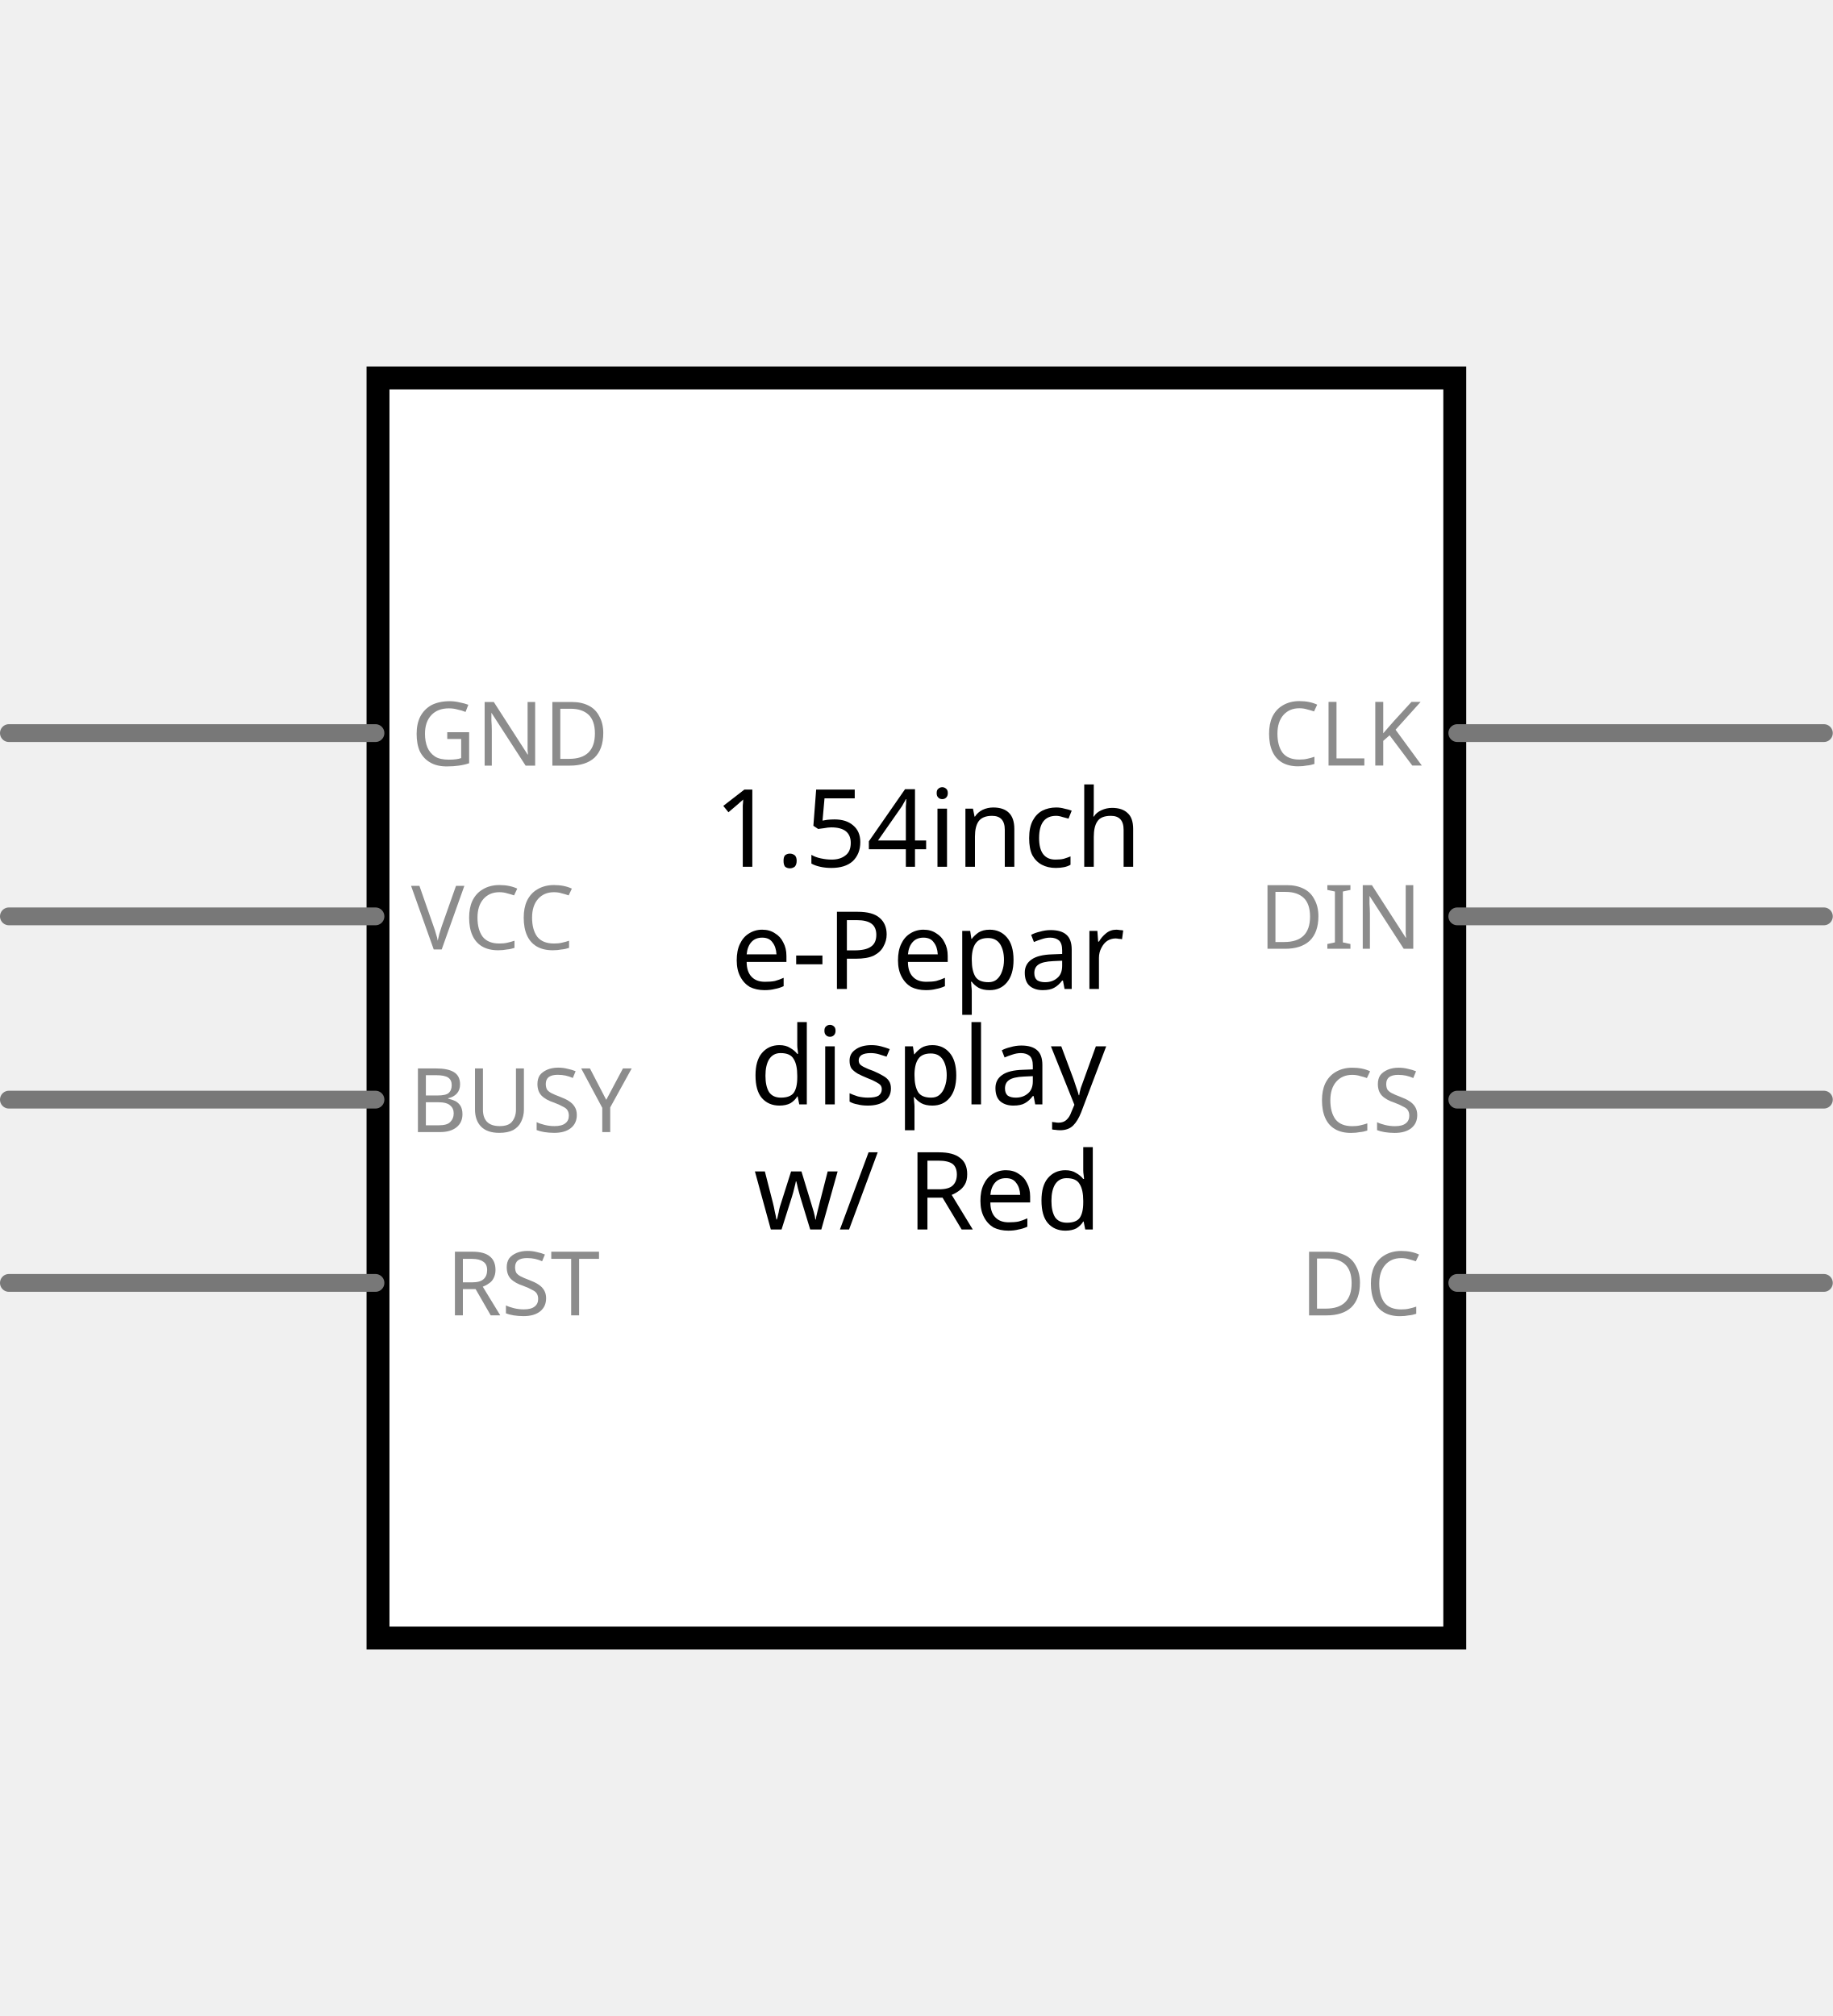
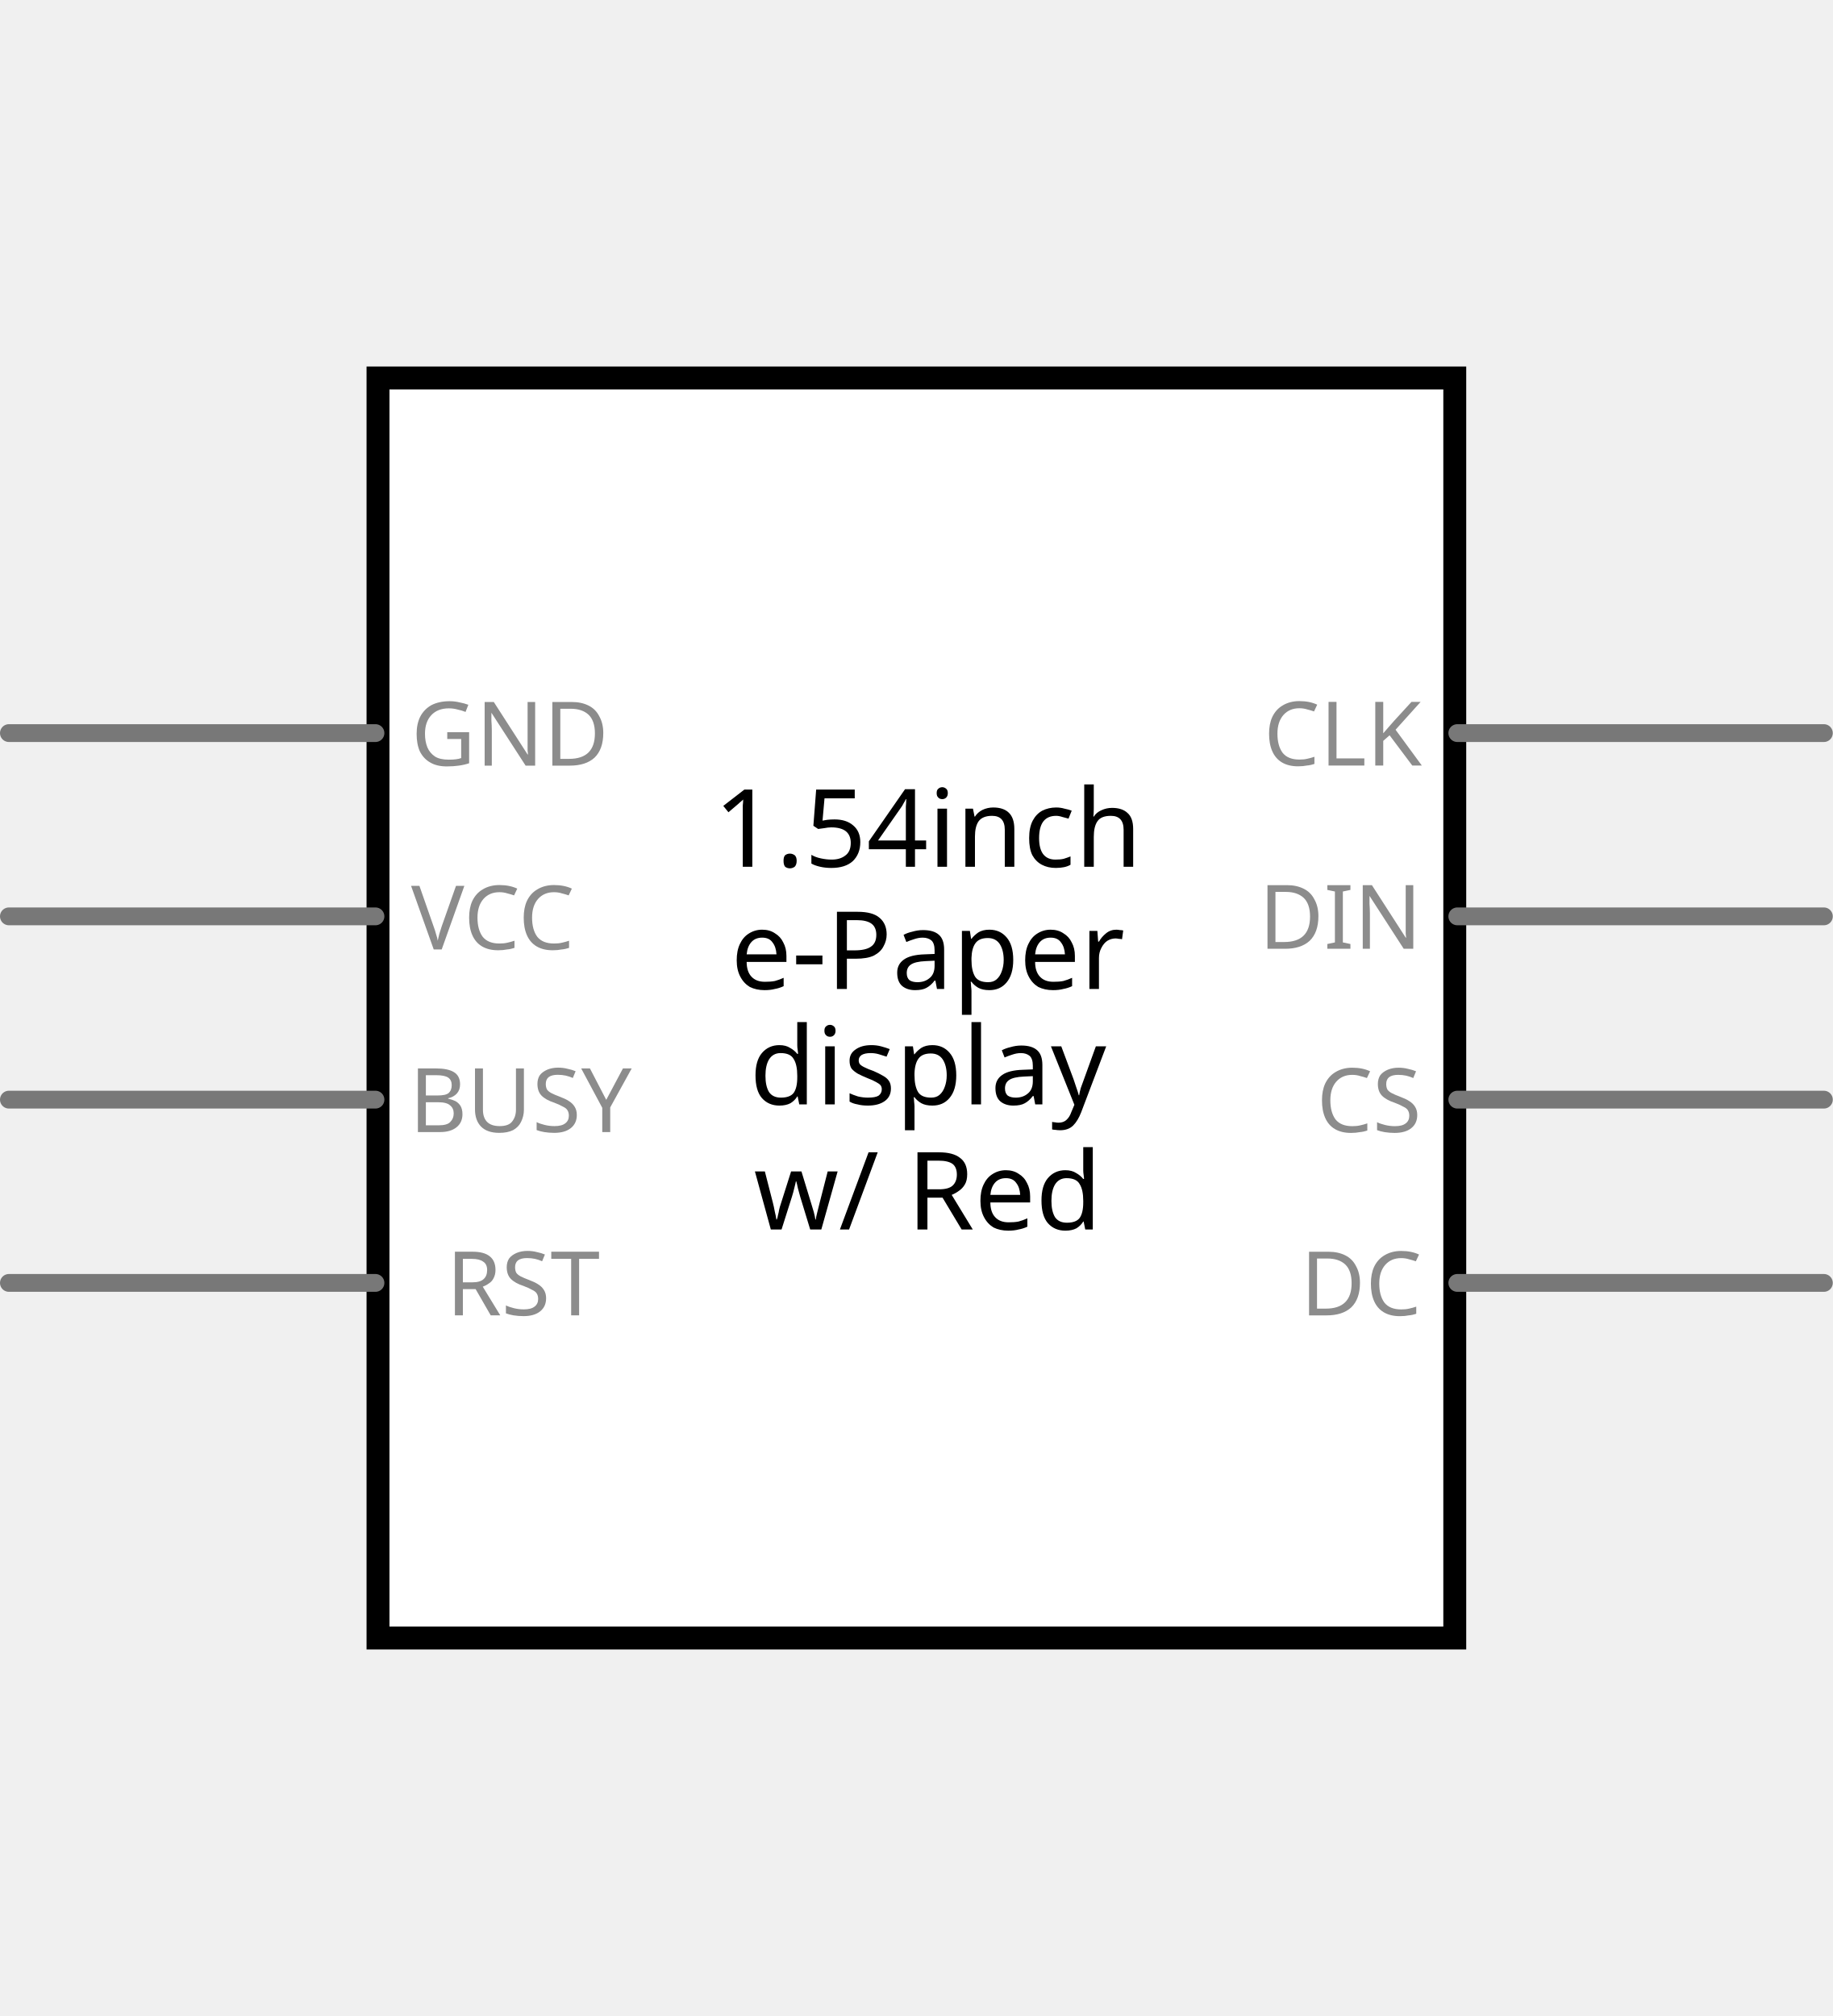
<svg xmlns="http://www.w3.org/2000/svg" version="1.2" x="0in" y="0in" width="1in" height="1.1in" viewBox="0 0 72 79.2" id="svg4136">
  <defs id="defs4200" />
  <rect class="interior rect" height="49.5" x="14.85" y="14.85" width="42.3" id="rect4141" style="fill:#ffffff;stroke:#000000;stroke-width:0.9;stroke-linecap:round" />
  <line id="connector12pin" class="pin" y1="28.8" y2="28.8" x1="57.25" x2="71.65" style="fill:none;stroke:#787878;stroke-width:0.7;stroke-linecap:round" />
  <text class="text" font-size="3.5" x="55.85" y="30.074" id="text4144" style="font-size:3.5px;font-family:'Droid Sans';text-anchor:end;fill:#8c8c8c;stroke:none;stroke-width:0">CLK</text>
  <g id="connector12terminal" class="terminal" height="0.7" x="71.65" y="28.45" width="0.7" style="fill:none;stroke:none;stroke-width:0" />
  <line id="connector13pin" class="pin" y1="36" y2="36" x1="57.25" x2="71.65" style="fill:none;stroke:#787878;stroke-width:0.7;stroke-linecap:round" />
  <text class="text" font-size="3.5" x="55.85" y="37.274" id="text4148" style="font-size:3.5px;font-family:'Droid Sans';text-anchor:end;fill:#8c8c8c;stroke:none;stroke-width:0">DIN</text>
  <g id="connector13terminal" class="terminal" height="0.7" x="71.65" y="35.65" width="0.7" style="fill:none;stroke:none;stroke-width:0" />
  <line id="connector11pin" class="pin" y1="43.2" y2="43.2" x1="57.25" x2="71.65" style="fill:none;stroke:#787878;stroke-width:0.7;stroke-linecap:round" />
  <text class="text" font-size="3.5" x="55.85" y="44.474" id="text4152" style="font-size:3.5px;font-family:'Droid Sans';text-anchor:end;fill:#8c8c8c;stroke:none;stroke-width:0">CS</text>
  <g id="connector11terminal" class="terminal" height="0.7" x="71.65" y="42.85" width="0.7" style="fill:none;stroke:none;stroke-width:0" />
  <line id="connector10pin" class="pin" y1="50.4" y2="50.4" x1="57.25" x2="71.65" style="fill:none;stroke:#787878;stroke-width:0.7;stroke-linecap:round" />
  <text class="text" font-size="3.5" x="55.85" y="51.674" id="text4156" style="font-size:3.5px;font-family:'Droid Sans';text-anchor:end;fill:#8c8c8c;stroke:none;stroke-width:0">DC</text>
  <g id="connector10terminal" class="terminal" height="0.7" x="71.65" y="50.05" width="0.7" style="fill:none;stroke:none;stroke-width:0" />
  <line id="connector15pin" class="pin" y1="28.8" y2="28.8" x1="0.35" x2="14.75" style="fill:none;stroke:#787878;stroke-width:0.7;stroke-linecap:round" />
  <text class="text" font-size="3.5" x="16.15" y="30.076" id="text4160" style="font-size:3.5px;font-family:'Droid Sans';text-anchor:start;fill:#8c8c8c;stroke:none;stroke-width:0">GND</text>
  <g id="connector15terminal" class="terminal" height="0.7" x="-0.35" y="28.45" width="0.7" style="fill:none;stroke:none;stroke-width:0" />
  <line id="connector14pin" class="pin" y1="36" y2="36" x1="0.35" x2="14.75" style="fill:none;stroke:#787878;stroke-width:0.7;stroke-linecap:round" />
  <text class="text" font-size="3.5" x="16.15" y="37.299" id="text4164" style="font-size:3.5px;font-family:'Droid Sans';text-anchor:start;fill:#8c8c8c;stroke:none;stroke-width:0">VCC</text>
  <g id="connector14terminal" class="terminal" height="0.7" x="-0.35" y="35.65" width="0.7" style="fill:none;stroke:none;stroke-width:0" />
  <line id="connector8pin" class="pin" y1="43.2" y2="43.2" x1="14.75" x2="0.35" style="fill:none;stroke:#787878;stroke-width:0.7;stroke-linecap:round" />
  <g transform="matrix(0,1,-1,0,16.07377,44.47404)" id="g4168">
    <g id="g4170">
      <g transform="matrix(0,-1,1,0,0,0)" id="g4172">
        <g id="g4174">
          <text class="text" font-size="3.5" x="0" y="0" id="text4176" style="font-size:3.5px;font-family:'Droid Sans';text-anchor:start;fill:#8c8c8c;stroke:none;stroke-width:0">BUSY</text>
        </g>
      </g>
    </g>
  </g>
  <g id="connector8terminal" class="terminal" height="0.7" x="35.65" y="78.85" width="0.7" style="fill:none;stroke:none;stroke-width:0" />
  <line id="connector9pin" class="pin" y1="50.4" y2="50.4" x1="0.35" x2="14.75" style="fill:none;stroke:#787878;stroke-width:0.7;stroke-linecap:round" />
  <g id="g4301" transform="matrix(-1,0,0,1,63.27063,38.52013)">
    <g id="g4180" transform="matrix(0,1,1,0,39.69598,13.15392)">
      <g id="g4182">
        <g id="g4184" transform="matrix(0,-1,1,0,0,0)">
          <g id="g4186">
            <text style="font-size:3.5px;font-family:'Droid Sans';text-anchor:end;fill:#8c8c8c;stroke:none;stroke-width:0" id="text4188" y="0" x="0" font-size="3.5" class="text">RST</text>
          </g>
        </g>
      </g>
    </g>
  </g>
  <g id="connector9terminal" class="terminal" height="0.7" x="35.65" y="-0.35" width="0.7" style="fill:none;stroke:none;stroke-width:0" />
-   <text id="text4194" class="text" font-size="4.25" x="36.45" y="38.852" style="font-size:4.25px;font-family:'Droid Sans';text-anchor:middle;fill:#000000;stroke:none;stroke-width:0">e-Pepar</text>
+   <text id="text4194" class="text" font-size="4.25" x="36.45" y="38.852" style="font-size:4.25px;font-family:'Droid Sans';text-anchor:middle;fill:#000000;stroke:none;stroke-width:0">e-Paper</text>
  <text id="text4196" class="text" font-size="4.25" x="36.45" y="43.386" style="font-size:4.25px;font-family:'Droid Sans';text-anchor:middle;fill:#000000;stroke:none;stroke-width:0">display</text>
  <text style="font-size:4.25px;font-family:'Droid Sans';text-anchor:middle;fill:#000000;stroke:none;stroke-width:0" y="34.052" x="36.45" font-size="4.25" class="text" id="text4171">1.54inch</text>
  <text style="font-size:4.25px;font-family:'Droid Sans';text-anchor:middle;fill:#000000;stroke:none;stroke-width:0" y="48.302" x="36.45" font-size="4.25" class="text" id="text4173">w/ Red</text>
</svg>
